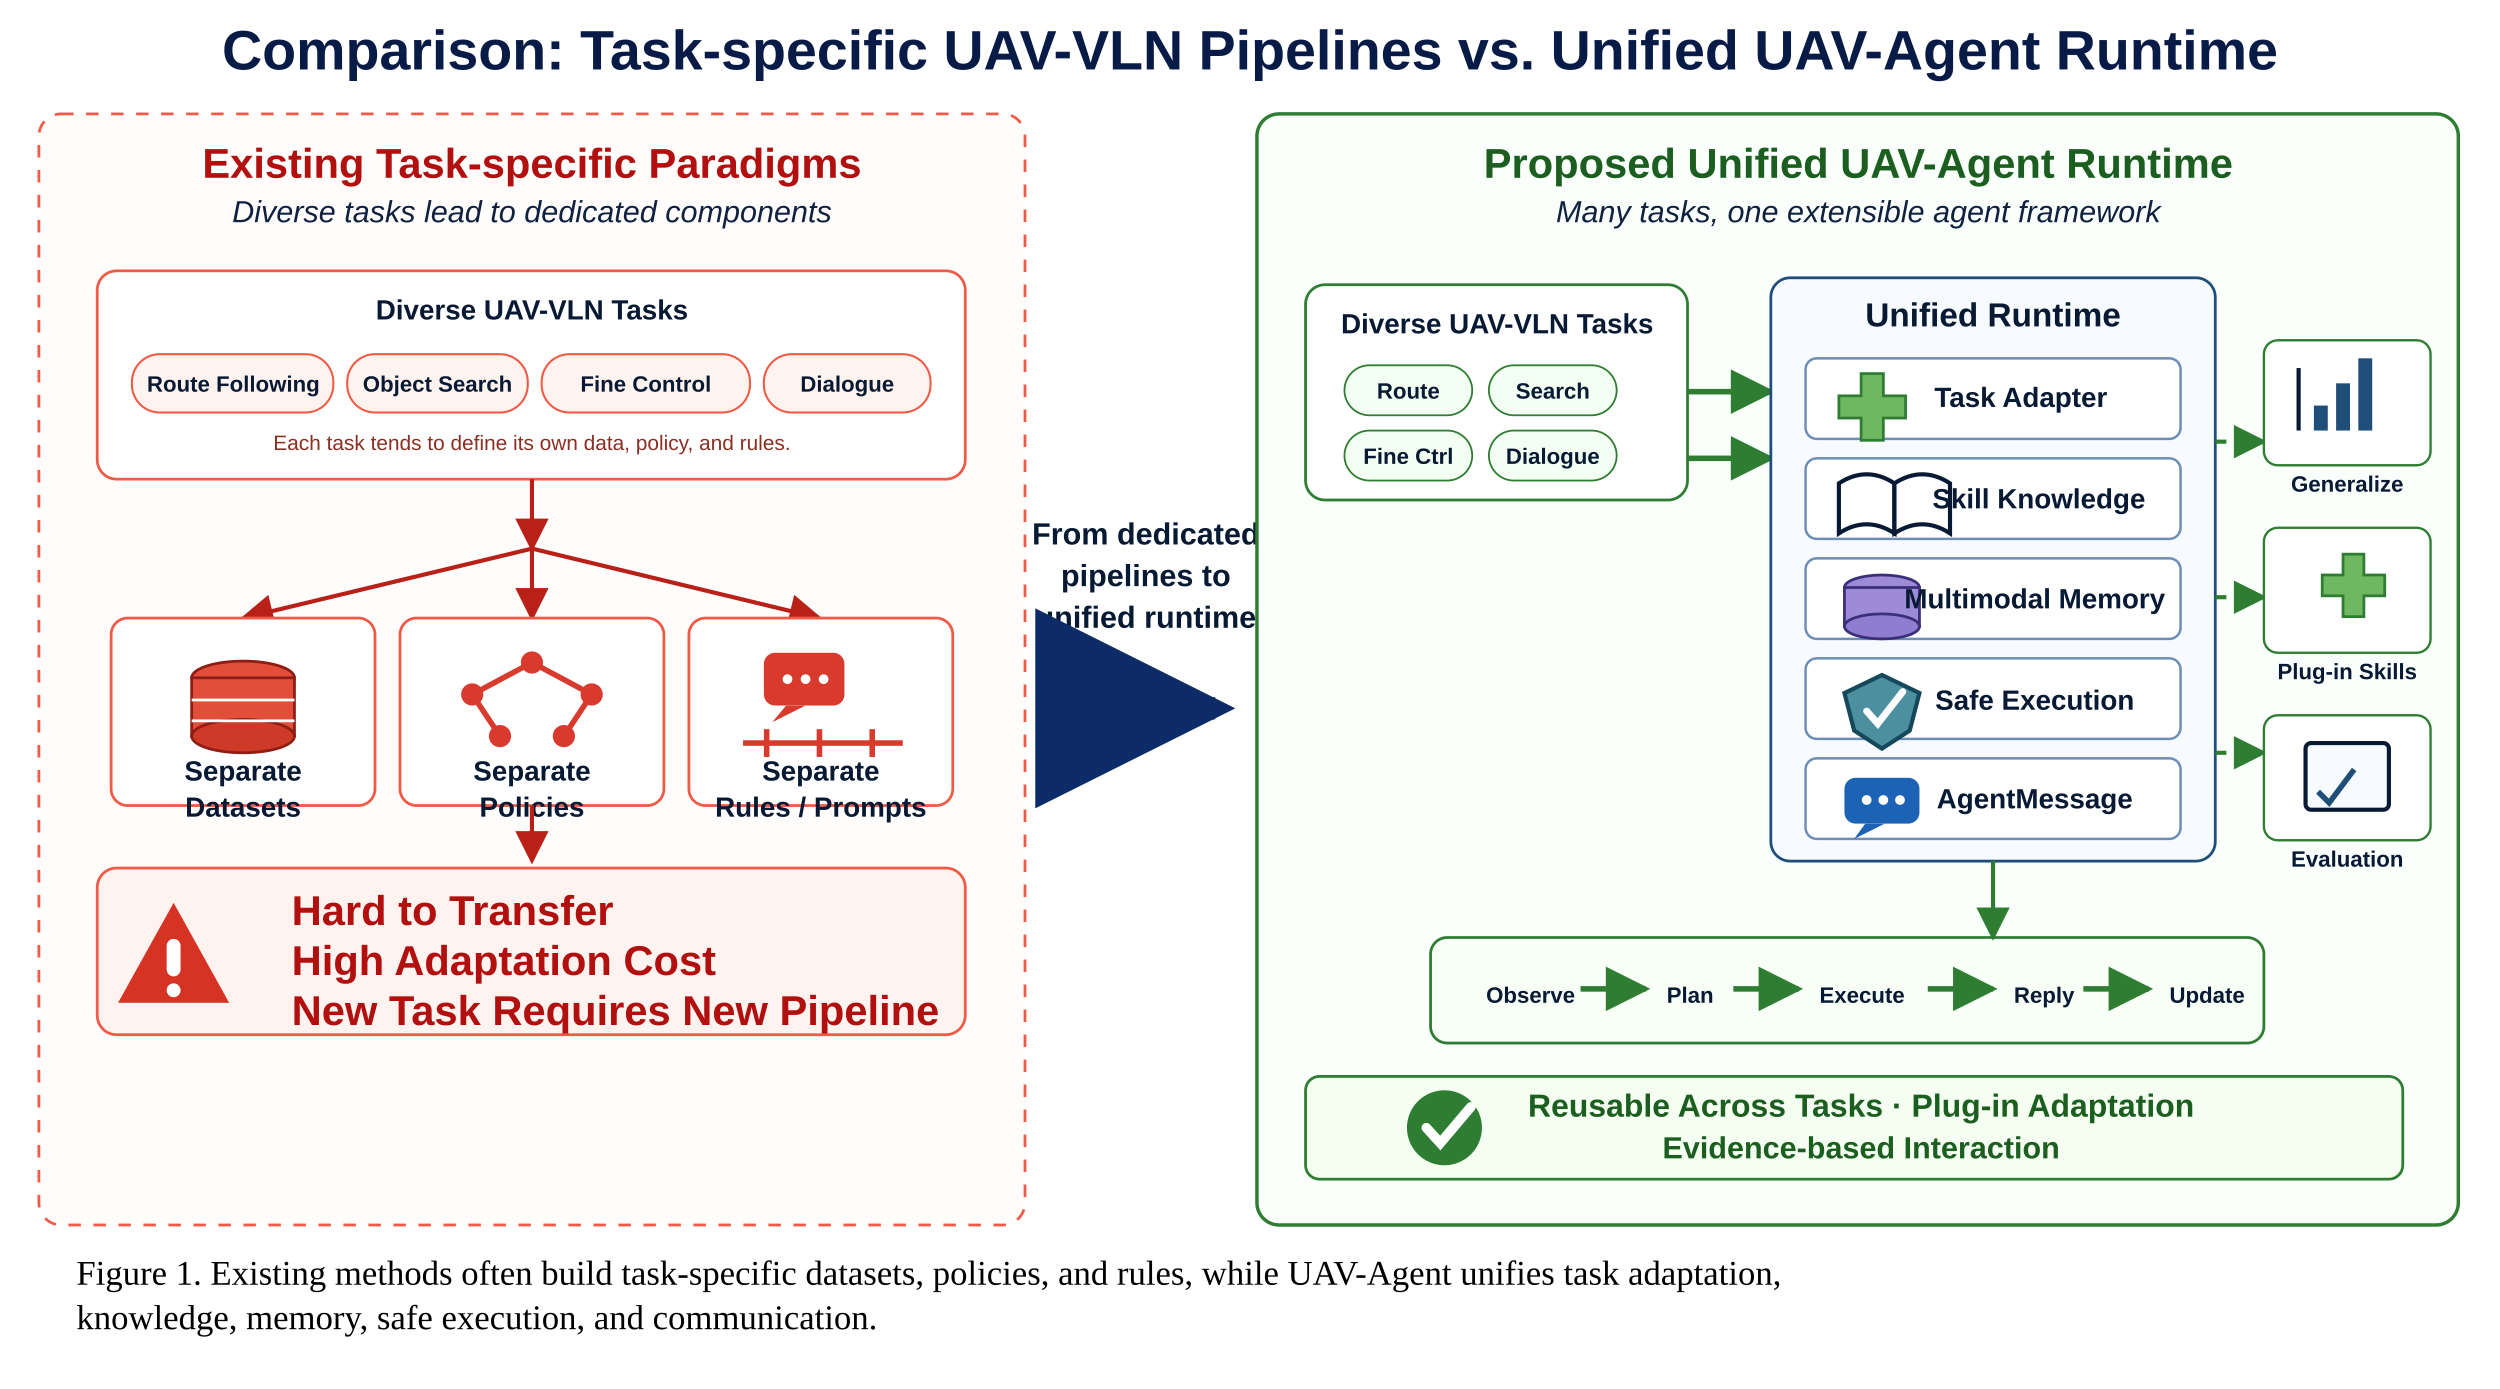
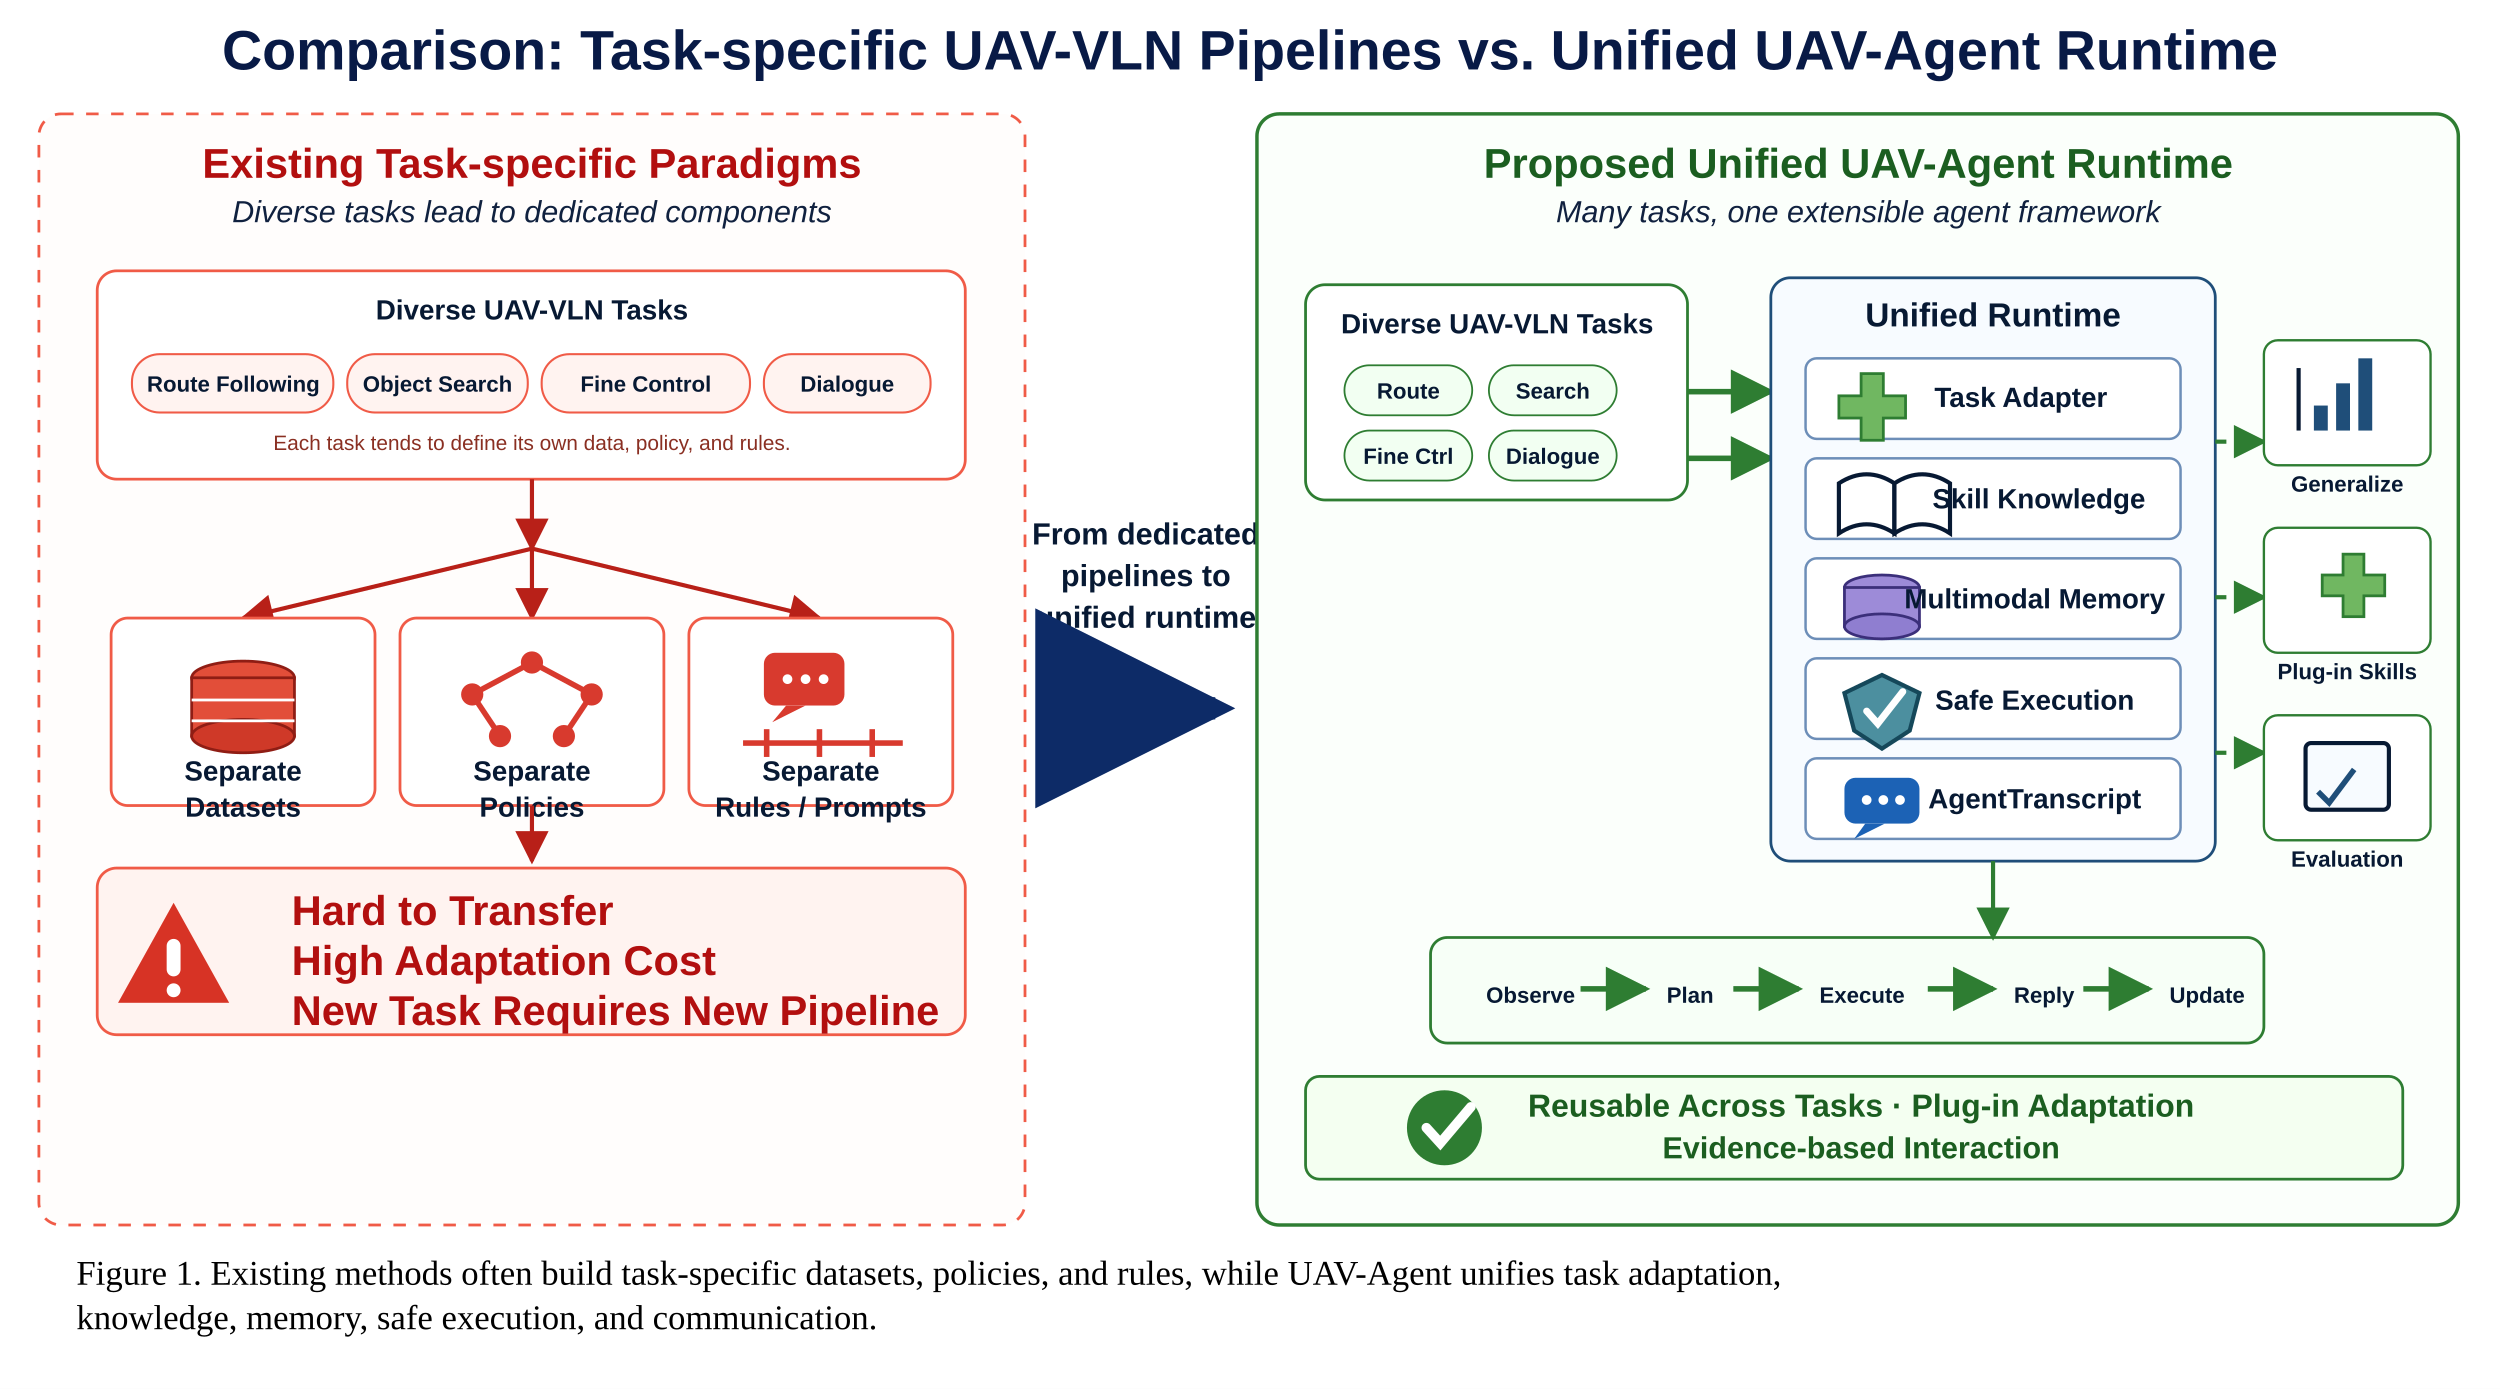
<svg xmlns="http://www.w3.org/2000/svg" width="1800" height="1000" viewBox="0 0 1800 1000">
  <defs>
    <marker id="arrow-red" viewBox="0 0 10 10" refX="9" refY="5" markerWidth="8" markerHeight="8" orient="auto">
      <path d="M0 0 L10 5 L0 10 Z" fill="#b82018" />
    </marker>
    <marker id="arrow-green" viewBox="0 0 10 10" refX="9" refY="5" markerWidth="8" markerHeight="8" orient="auto">
      <path d="M0 0 L10 5 L0 10 Z" fill="#2e7d32" />
    </marker>
    <marker id="arrow-blue" viewBox="0 0 10 10" refX="9" refY="5" markerWidth="9" markerHeight="9" orient="auto">
      <path d="M0 0 L10 5 L0 10 Z" fill="#0d2b67" />
    </marker>
    <style>
      .title { font-family: Arial, Helvetica, sans-serif; font-size: 40px; font-weight: 700; fill: #081a46; }
      .red-title { font-family: Arial, Helvetica, sans-serif; font-size: 30px; font-weight: 700; fill: #b20f0f; }
      .green-title { font-family: Arial, Helvetica, sans-serif; font-size: 30px; font-weight: 700; fill: #1b5e20; }
      .subtitle { font-family: Arial, Helvetica, sans-serif; font-size: 22px; font-style: italic; fill: #10213f; }
      .label { font-family: Arial, Helvetica, sans-serif; font-size: 20px; font-weight: 700; fill: #071933; }
      .small { font-family: Arial, Helvetica, sans-serif; font-size: 16px; font-weight: 700; fill: #071933; }
      .caption { font-family: Georgia, 'Times New Roman', serif; font-size: 25px; fill: #000000; }
    </style>
  </defs>
  <rect width="1800" height="1000" fill="#ffffff" />
  <text x="900" y="50" text-anchor="middle" class="title">Comparison: Task-specific UAV-VLN Pipelines vs. Unified UAV-Agent Runtime</text>
  <rect x="28" y="82" width="710" height="800" rx="16" fill="#fffdfc" stroke="#f05b47" stroke-width="2" stroke-dasharray="9 9" />
  <text x="383" y="128" text-anchor="middle" class="red-title">Existing Task-specific Paradigms</text>
  <text x="383" y="160" text-anchor="middle" class="subtitle">Diverse tasks lead to dedicated components</text>
  <rect x="70" y="195" width="625" height="150" rx="14" fill="#ffffff" stroke="#f05b47" stroke-width="2" />
  <text x="383" y="230" text-anchor="middle" class="label">Diverse UAV-VLN Tasks</text>
  <g id="left-task-tags">
    <rect x="95" y="255" width="145" height="42" rx="20" fill="#fff3f0" stroke="#f05b47" stroke-width="1.5" />
    <text x="168" y="282" text-anchor="middle" class="small">Route Following</text>
    <rect x="250" y="255" width="130" height="42" rx="20" fill="#fff3f0" stroke="#f05b47" stroke-width="1.5" />
    <text x="315" y="282" text-anchor="middle" class="small">Object Search</text>
    <rect x="390" y="255" width="150" height="42" rx="20" fill="#fff3f0" stroke="#f05b47" stroke-width="1.5" />
    <text x="465" y="282" text-anchor="middle" class="small">Fine Control</text>
    <rect x="550" y="255" width="120" height="42" rx="20" fill="#fff3f0" stroke="#f05b47" stroke-width="1.5" />
    <text x="610" y="282" text-anchor="middle" class="small">Dialogue</text>
    <text x="383" y="324" text-anchor="middle" font-family="Arial, Helvetica, sans-serif" font-size="15" fill="#8a2f22">Each task tends to define its own data, policy, and rules.</text>
  </g>
  <line x1="383" y1="345" x2="383" y2="395" stroke="#b82018" stroke-width="3" marker-end="url(#arrow-red)" />
  <line x1="383" y1="395" x2="175" y2="445" stroke="#b82018" stroke-width="3" marker-end="url(#arrow-red)" />
  <line x1="383" y1="395" x2="383" y2="445" stroke="#b82018" stroke-width="3" marker-end="url(#arrow-red)" />
  <line x1="383" y1="395" x2="590" y2="445" stroke="#b82018" stroke-width="3" marker-end="url(#arrow-red)" />
  <g id="separate-datasets">
    <rect x="80" y="445" width="190" height="135" rx="12" fill="#ffffff" stroke="#f05b47" stroke-width="2" />
    <ellipse cx="175" cy="488" rx="37" ry="12" fill="#e24e39" stroke="#8f1d14" stroke-width="2" />
    <rect x="138" y="488" width="74" height="42" fill="#e24e39" stroke="#8f1d14" stroke-width="2" />
    <ellipse cx="175" cy="530" rx="37" ry="12" fill="#cf3928" stroke="#8f1d14" stroke-width="2" />
    <line x1="138" y1="504" x2="212" y2="504" stroke="#ffffff" stroke-width="2" />
    <line x1="138" y1="519" x2="212" y2="519" stroke="#ffffff" stroke-width="2" />
    <text x="175" y="562" text-anchor="middle" class="label">Separate</text>
    <text x="175" y="588" text-anchor="middle" class="label">Datasets</text>
  </g>
  <g id="separate-policies">
    <rect x="288" y="445" width="190" height="135" rx="12" fill="#ffffff" stroke="#f05b47" stroke-width="2" />
    <circle cx="340" cy="500" r="8" fill="#d83a2e" />
    <circle cx="383" cy="477" r="8" fill="#d83a2e" />
    <circle cx="426" cy="500" r="8" fill="#d83a2e" />
    <circle cx="360" cy="530" r="8" fill="#d83a2e" />
    <circle cx="406" cy="530" r="8" fill="#d83a2e" />
    <line x1="340" y1="500" x2="383" y2="477" stroke="#d83a2e" stroke-width="4" />
    <line x1="383" y1="477" x2="426" y2="500" stroke="#d83a2e" stroke-width="4" />
    <line x1="340" y1="500" x2="360" y2="530" stroke="#d83a2e" stroke-width="4" />
    <line x1="426" y1="500" x2="406" y2="530" stroke="#d83a2e" stroke-width="4" />
    <text x="383" y="562" text-anchor="middle" class="label">Separate</text>
    <text x="383" y="588" text-anchor="middle" class="label">Policies</text>
  </g>
  <g id="separate-rules">
    <rect x="496" y="445" width="190" height="135" rx="12" fill="#ffffff" stroke="#f05b47" stroke-width="2" />
    <rect x="550" y="470" width="58" height="38" rx="8" fill="#d83a2e" />
    <path d="M566 508 L556 520 L580 508 Z" fill="#d83a2e" />
    <circle cx="567" cy="489" r="3.5" fill="#ffffff" />
    <circle cx="580" cy="489" r="3.5" fill="#ffffff" />
    <circle cx="593" cy="489" r="3.5" fill="#ffffff" />
    <path d="M535 535 L650 535" stroke="#d83a2e" stroke-width="4" />
    <path d="M552 525 L552 545 M590 525 L590 545 M628 525 L628 545" stroke="#d83a2e" stroke-width="4" />
    <text x="591" y="562" text-anchor="middle" class="label">Separate</text>
    <text x="591" y="588" text-anchor="middle" class="label">Rules / Prompts</text>
  </g>
  <line x1="383" y1="580" x2="383" y2="620" stroke="#b82018" stroke-width="3" marker-end="url(#arrow-red)" />
  <rect x="70" y="625" width="625" height="120" rx="14" fill="#fff3f0" stroke="#f05b47" stroke-width="2" />
  <path d="M125 650 L165 722 L85 722 Z" fill="#d73325" />
  <rect x="120" y="676" width="10" height="27" rx="5" fill="#ffffff" />
  <circle cx="125" cy="713" r="5" fill="#ffffff" />
  <text x="210" y="666" class="red-title">Hard to Transfer</text>
  <text x="210" y="702" class="red-title">High Adaptation Cost</text>
  <text x="210" y="738" class="red-title">New Task Requires New Pipeline</text>
  <text x="825" y="392" text-anchor="middle" font-family="Arial, Helvetica, sans-serif" font-size="22" font-weight="700" fill="#071933">From dedicated</text>
  <text x="825" y="422" text-anchor="middle" font-family="Arial, Helvetica, sans-serif" font-size="22" font-weight="700" fill="#071933">pipelines to</text>
  <text x="825" y="452" text-anchor="middle" font-family="Arial, Helvetica, sans-serif" font-size="22" font-weight="700" fill="#071933">unified runtime</text>
  <line x1="760" y1="510" x2="875" y2="510" stroke="#0d2b67" stroke-width="16" marker-end="url(#arrow-blue)" />
  <rect x="905" y="82" width="865" height="800" rx="16" fill="#fbfffb" stroke="#2e7d32" stroke-width="2.5" />
  <text x="1338" y="128" text-anchor="middle" class="green-title">Proposed Unified UAV-Agent Runtime</text>
  <text x="1338" y="160" text-anchor="middle" class="subtitle">Many tasks, one extensible agent framework</text>
  <rect x="940" y="205" width="275" height="155" rx="14" fill="#ffffff" stroke="#2e7d32" stroke-width="2" />
  <text x="1078" y="240" text-anchor="middle" class="label">Diverse UAV-VLN Tasks</text>
  <rect x="968" y="263" width="92" height="36" rx="18" fill="#f2fff2" stroke="#2e7d32" stroke-width="1.3" />
  <text x="1014" y="287" text-anchor="middle" class="small">Route</text>
  <rect x="1072" y="263" width="92" height="36" rx="18" fill="#f2fff2" stroke="#2e7d32" stroke-width="1.3" />
  <text x="1118" y="287" text-anchor="middle" class="small">Search</text>
  <rect x="968" y="310" width="92" height="36" rx="18" fill="#f2fff2" stroke="#2e7d32" stroke-width="1.3" />
  <text x="1014" y="334" text-anchor="middle" class="small">Fine Ctrl</text>
  <rect x="1072" y="310" width="92" height="36" rx="18" fill="#f2fff2" stroke="#2e7d32" stroke-width="1.3" />
  <text x="1118" y="334" text-anchor="middle" class="small">Dialogue</text>
  <line x1="1215" y1="282" x2="1275" y2="282" stroke="#2e7d32" stroke-width="4" marker-end="url(#arrow-green)" />
  <line x1="1215" y1="330" x2="1275" y2="330" stroke="#2e7d32" stroke-width="4" marker-end="url(#arrow-green)" />
  <rect x="1275" y="200" width="320" height="420" rx="14" fill="#f7fbff" stroke="#1f4e79" stroke-width="2" />
  <text x="1435" y="235" text-anchor="middle" font-family="Arial, Helvetica, sans-serif" font-size="24" font-weight="700" fill="#071933">Unified Runtime</text>
  <rect x="1300" y="258" width="270" height="58" rx="8" fill="#ffffff" stroke="#6d8eb8" stroke-width="1.8" />
  <path d="M1324 285 h16 v-16 h16 v16 h16 v16 h-16 v16 h-16 v-16 h-16 z" fill="#70b761" stroke="#2e7d32" stroke-width="2" />
  <text x="1455" y="293" text-anchor="middle" class="label">Task Adapter</text>
  <rect x="1300" y="330" width="270" height="58" rx="8" fill="#ffffff" stroke="#6d8eb8" stroke-width="1.8" />
  <path d="M1324 348 q20 -13 40 0 v36 q-20 -13 -40 0 z" fill="#ffffff" stroke="#071933" stroke-width="3" />
  <path d="M1364 348 q20 -13 40 0 v36 q-20 -13 -40 0 z" fill="#ffffff" stroke="#071933" stroke-width="3" />
  <text x="1468" y="366" text-anchor="middle" class="label">Skill Knowledge</text>
  <rect x="1300" y="402" width="270" height="58" rx="8" fill="#ffffff" stroke="#6d8eb8" stroke-width="1.8" />
  <ellipse cx="1355" cy="423" rx="27" ry="9" fill="#9d8bd8" stroke="#3b2f7a" stroke-width="2" />
  <rect x="1328" y="423" width="54" height="28" fill="#9d8bd8" stroke="#3b2f7a" stroke-width="2" />
  <ellipse cx="1355" cy="451" rx="27" ry="9" fill="#8f7ed0" stroke="#3b2f7a" stroke-width="2" />
  <text x="1465" y="438" text-anchor="middle" class="label">Multimodal Memory</text>
  <rect x="1300" y="474" width="270" height="58" rx="8" fill="#ffffff" stroke="#6d8eb8" stroke-width="1.8" />
  <path d="M1355 486 L1382 499 L1375 526 L1355 539 L1335 526 L1328 499 Z" fill="#4c8f9f" stroke="#15485a" stroke-width="3" />
  <path d="M1344 512 l8 9 l18 -23" fill="none" stroke="#ffffff" stroke-width="5" stroke-linecap="round" />
  <text x="1465" y="511" text-anchor="middle" class="label">Safe Execution</text>
  <rect x="1300" y="546" width="270" height="58" rx="8" fill="#ffffff" stroke="#6d8eb8" stroke-width="1.8" />
  <rect x="1328" y="560" width="54" height="33" rx="8" fill="#1c62b5" />
  <path d="M1343 593 L1335 604 L1357 593 Z" fill="#1c62b5" />
  <circle cx="1344" cy="576" r="3.5" fill="#ffffff" />
  <circle cx="1356" cy="576" r="3.5" fill="#ffffff" />
  <circle cx="1368" cy="576" r="3.5" fill="#ffffff" />
-   <text x="1465" y="582" text-anchor="middle" class="label">AgentMessage</text>
+   <text x="1465" y="582" text-anchor="middle" class="label">AgentTranscript</text>
  <line x1="1595" y1="318" x2="1630" y2="318" stroke="#2e7d32" stroke-width="3" stroke-dasharray="8 6" marker-end="url(#arrow-green)" />
  <line x1="1595" y1="430" x2="1630" y2="430" stroke="#2e7d32" stroke-width="3" stroke-dasharray="8 6" marker-end="url(#arrow-green)" />
  <line x1="1595" y1="542" x2="1630" y2="542" stroke="#2e7d32" stroke-width="3" stroke-dasharray="8 6" marker-end="url(#arrow-green)" />
  <rect x="1630" y="245" width="120" height="90" rx="10" fill="#ffffff" stroke="#2e7d32" stroke-width="1.7" />
  <path d="M1655 310 v-45" stroke="#071933" stroke-width="3" />
  <rect x="1666" y="292" width="10" height="18" fill="#1f4e79" />
  <rect x="1682" y="276" width="10" height="34" fill="#1f4e79" />
  <rect x="1698" y="258" width="10" height="52" fill="#1f4e79" />
  <text x="1690" y="354" text-anchor="middle" class="small">Generalize</text>
  <rect x="1630" y="380" width="120" height="90" rx="10" fill="#ffffff" stroke="#2e7d32" stroke-width="1.7" />
  <path d="M1672 414 h15 v-15 h15 v15 h15 v15 h-15 v15 h-15 v-15 h-15 z" fill="#70b761" stroke="#2e7d32" stroke-width="2" />
  <text x="1690" y="489" text-anchor="middle" class="small">Plug-in Skills</text>
  <rect x="1630" y="515" width="120" height="90" rx="10" fill="#ffffff" stroke="#2e7d32" stroke-width="1.7" />
  <rect x="1660" y="535" width="60" height="48" rx="4" fill="#f7fbff" stroke="#071933" stroke-width="3" />
  <path d="M1669 570 l8 8 l18 -24" fill="none" stroke="#1f4e79" stroke-width="4" />
  <text x="1690" y="624" text-anchor="middle" class="small">Evaluation</text>
  <rect x="1030" y="675" width="600" height="76" rx="12" fill="#f7fff7" stroke="#2e7d32" stroke-width="2" />
  <text x="1070" y="722" class="small">Observe</text>
  <line x1="1138" y1="712" x2="1185" y2="712" stroke="#2e7d32" stroke-width="4" marker-end="url(#arrow-green)" />
  <text x="1200" y="722" class="small">Plan</text>
  <line x1="1248" y1="712" x2="1295" y2="712" stroke="#2e7d32" stroke-width="4" marker-end="url(#arrow-green)" />
  <text x="1310" y="722" class="small">Execute</text>
  <line x1="1388" y1="712" x2="1435" y2="712" stroke="#2e7d32" stroke-width="4" marker-end="url(#arrow-green)" />
  <text x="1450" y="722" class="small">Reply</text>
  <line x1="1500" y1="712" x2="1547" y2="712" stroke="#2e7d32" stroke-width="4" marker-end="url(#arrow-green)" />
  <text x="1562" y="722" class="small">Update</text>
  <line x1="1435" y1="620" x2="1435" y2="675" stroke="#2e7d32" stroke-width="3" marker-end="url(#arrow-green)" />
  <rect x="940" y="775" width="790" height="74" rx="10" fill="#f4fff1" stroke="#2e7d32" stroke-width="2" />
  <circle cx="1040" cy="812" r="27" fill="#2e7d32" />
  <path d="M1027 812 l10 11 l22 -26" fill="none" stroke="#ffffff" stroke-width="7" stroke-linecap="round" />
  <text x="1340" y="804" text-anchor="middle" font-family="Arial, Helvetica, sans-serif" font-size="23" font-weight="700" fill="#1b5e20">Reusable Across Tasks · Plug-in Adaptation</text>
  <text x="1340" y="834" text-anchor="middle" font-family="Arial, Helvetica, sans-serif" font-size="22" font-weight="700" fill="#1b5e20">Evidence-based Interaction</text>
  <text x="55" y="925" class="caption">Figure 1. Existing methods often build task-specific datasets, policies, and rules, while UAV-Agent unifies task adaptation,</text>
  <text x="55" y="957" class="caption">knowledge, memory, safe execution, and communication.</text>
</svg>
